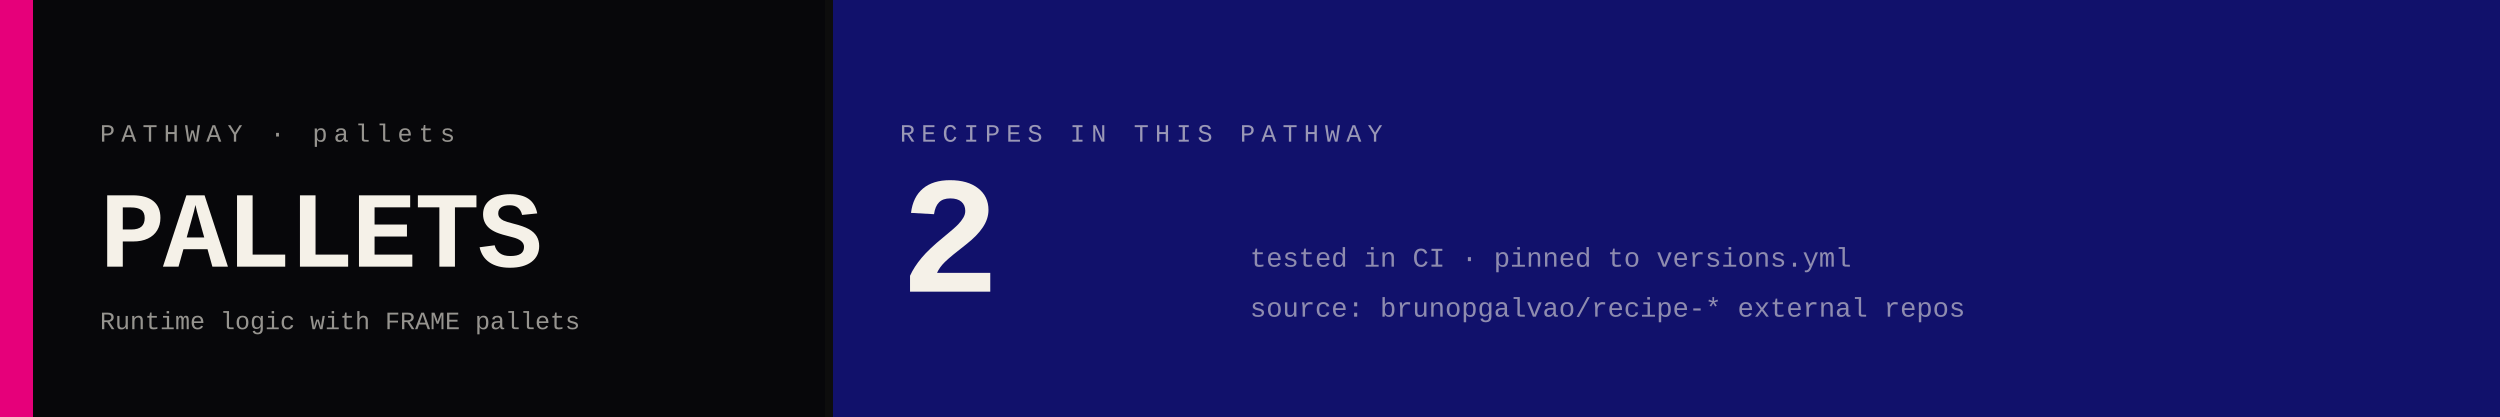
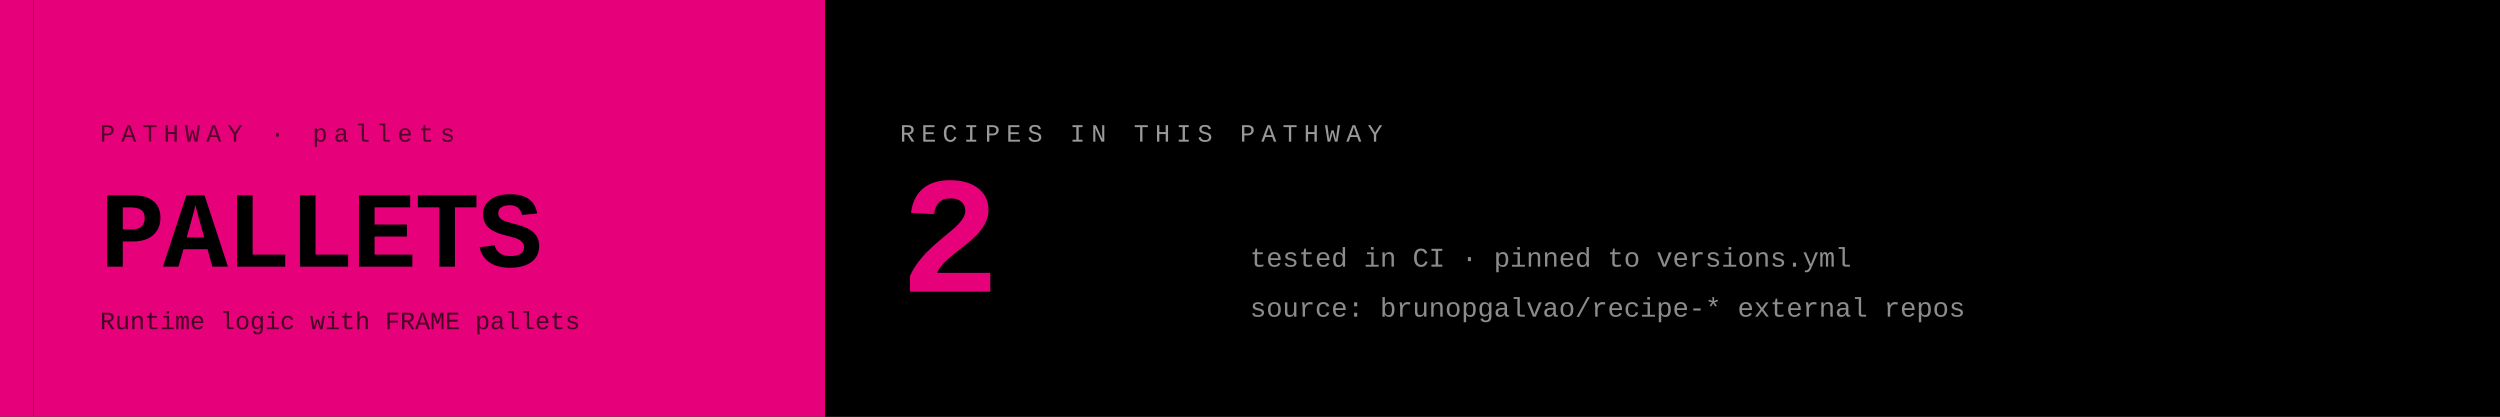
- <svg xmlns="http://www.w3.org/2000/svg" viewBox="0 0 1200 200" shape-rendering="crispEdges" role="img" aria-label="PALLETS pathway — 2 recipes">
-   <rect width="1200" height="200" fill="#0D0D0D" />
+ <svg xmlns="http://www.w3.org/2000/svg" viewBox="0 0 1200 200" shape-rendering="geometricPrecision" role="img" aria-label="PALLETS pathway — 2 recipes">
+   <rect width="1200" height="200" fill="#000000" />
  <rect x="0" y="0" width="16" height="200" fill="#E6007A" />
-   <rect x="16" y="0" width="380" height="200" fill="#07070A" />
-   <text x="48" y="68" font-family="ui-monospace, Menlo, Consolas, 'Courier New', monospace" font-size="12" fill="#F5F1E8" opacity="0.6" letter-spacing="3">PATHWAY · pallets</text>
-   <text x="48" y="128" font-family="ui-monospace, Menlo, Consolas, 'Courier New', monospace" font-size="52" font-weight="700" fill="#F5F1E8" letter-spacing="-1">PALLETS</text>
-   <text x="48" y="158" font-family="ui-monospace, Menlo, Consolas, 'Courier New', monospace" font-size="12" fill="#F5F1E8" opacity="0.6">Runtime logic with FRAME pallets</text>
-   <rect x="400" y="0" width="800" height="200" fill="#11116B" />
-   <text x="432" y="68" font-family="ui-monospace, Menlo, Consolas, 'Courier New', monospace" font-size="12" fill="#F5F1E8" opacity="0.6" letter-spacing="3">RECIPES IN THIS PATHWAY</text>
-   <text x="432" y="140" font-family="ui-monospace, Menlo, Consolas, 'Courier New', monospace" font-size="80" font-weight="700" fill="#F5F1E8">2</text>
-   <text x="600" y="128" font-family="ui-monospace, Menlo, Consolas, 'Courier New', monospace" font-size="13" fill="#F5F1E8" opacity="0.55">tested in CI · pinned to versions.yml</text>
-   <text x="600" y="152" font-family="ui-monospace, Menlo, Consolas, 'Courier New', monospace" font-size="13" fill="#F5F1E8" opacity="0.55">source: brunopgalvao/recipe-* external repos</text>
+   <rect x="16" y="0" width="380" height="200" fill="#E6007A" />
+   <text x="48" y="68" font-family="ui-monospace, Menlo, Consolas, 'Courier New', monospace" font-size="12" fill="#000000" opacity="0.65" letter-spacing="3">PATHWAY · pallets</text>
+   <text x="48" y="128" font-family="ui-monospace, Menlo, Consolas, 'Courier New', monospace" font-size="52" font-weight="700" fill="#000000" letter-spacing="-1">PALLETS</text>
+   <text x="48" y="158" font-family="ui-monospace, Menlo, Consolas, 'Courier New', monospace" font-size="12" fill="#000000" opacity="0.7">Runtime logic with FRAME pallets</text>
+   <rect x="396" y="0" width="804" height="200" fill="#000000" />
+   <text x="432" y="68" font-family="ui-monospace, Menlo, Consolas, 'Courier New', monospace" font-size="12" fill="#FFFFFF" opacity="0.6" letter-spacing="3">RECIPES IN THIS PATHWAY</text>
+   <text x="432" y="140" font-family="ui-monospace, Menlo, Consolas, 'Courier New', monospace" font-size="80" font-weight="700" fill="#E6007A">2</text>
+   <text x="600" y="128" font-family="ui-monospace, Menlo, Consolas, 'Courier New', monospace" font-size="13" fill="#FFFFFF" opacity="0.55">tested in CI · pinned to versions.yml</text>
+   <text x="600" y="152" font-family="ui-monospace, Menlo, Consolas, 'Courier New', monospace" font-size="13" fill="#FFFFFF" opacity="0.55">source: brunopgalvao/recipe-* external repos</text>
</svg>
